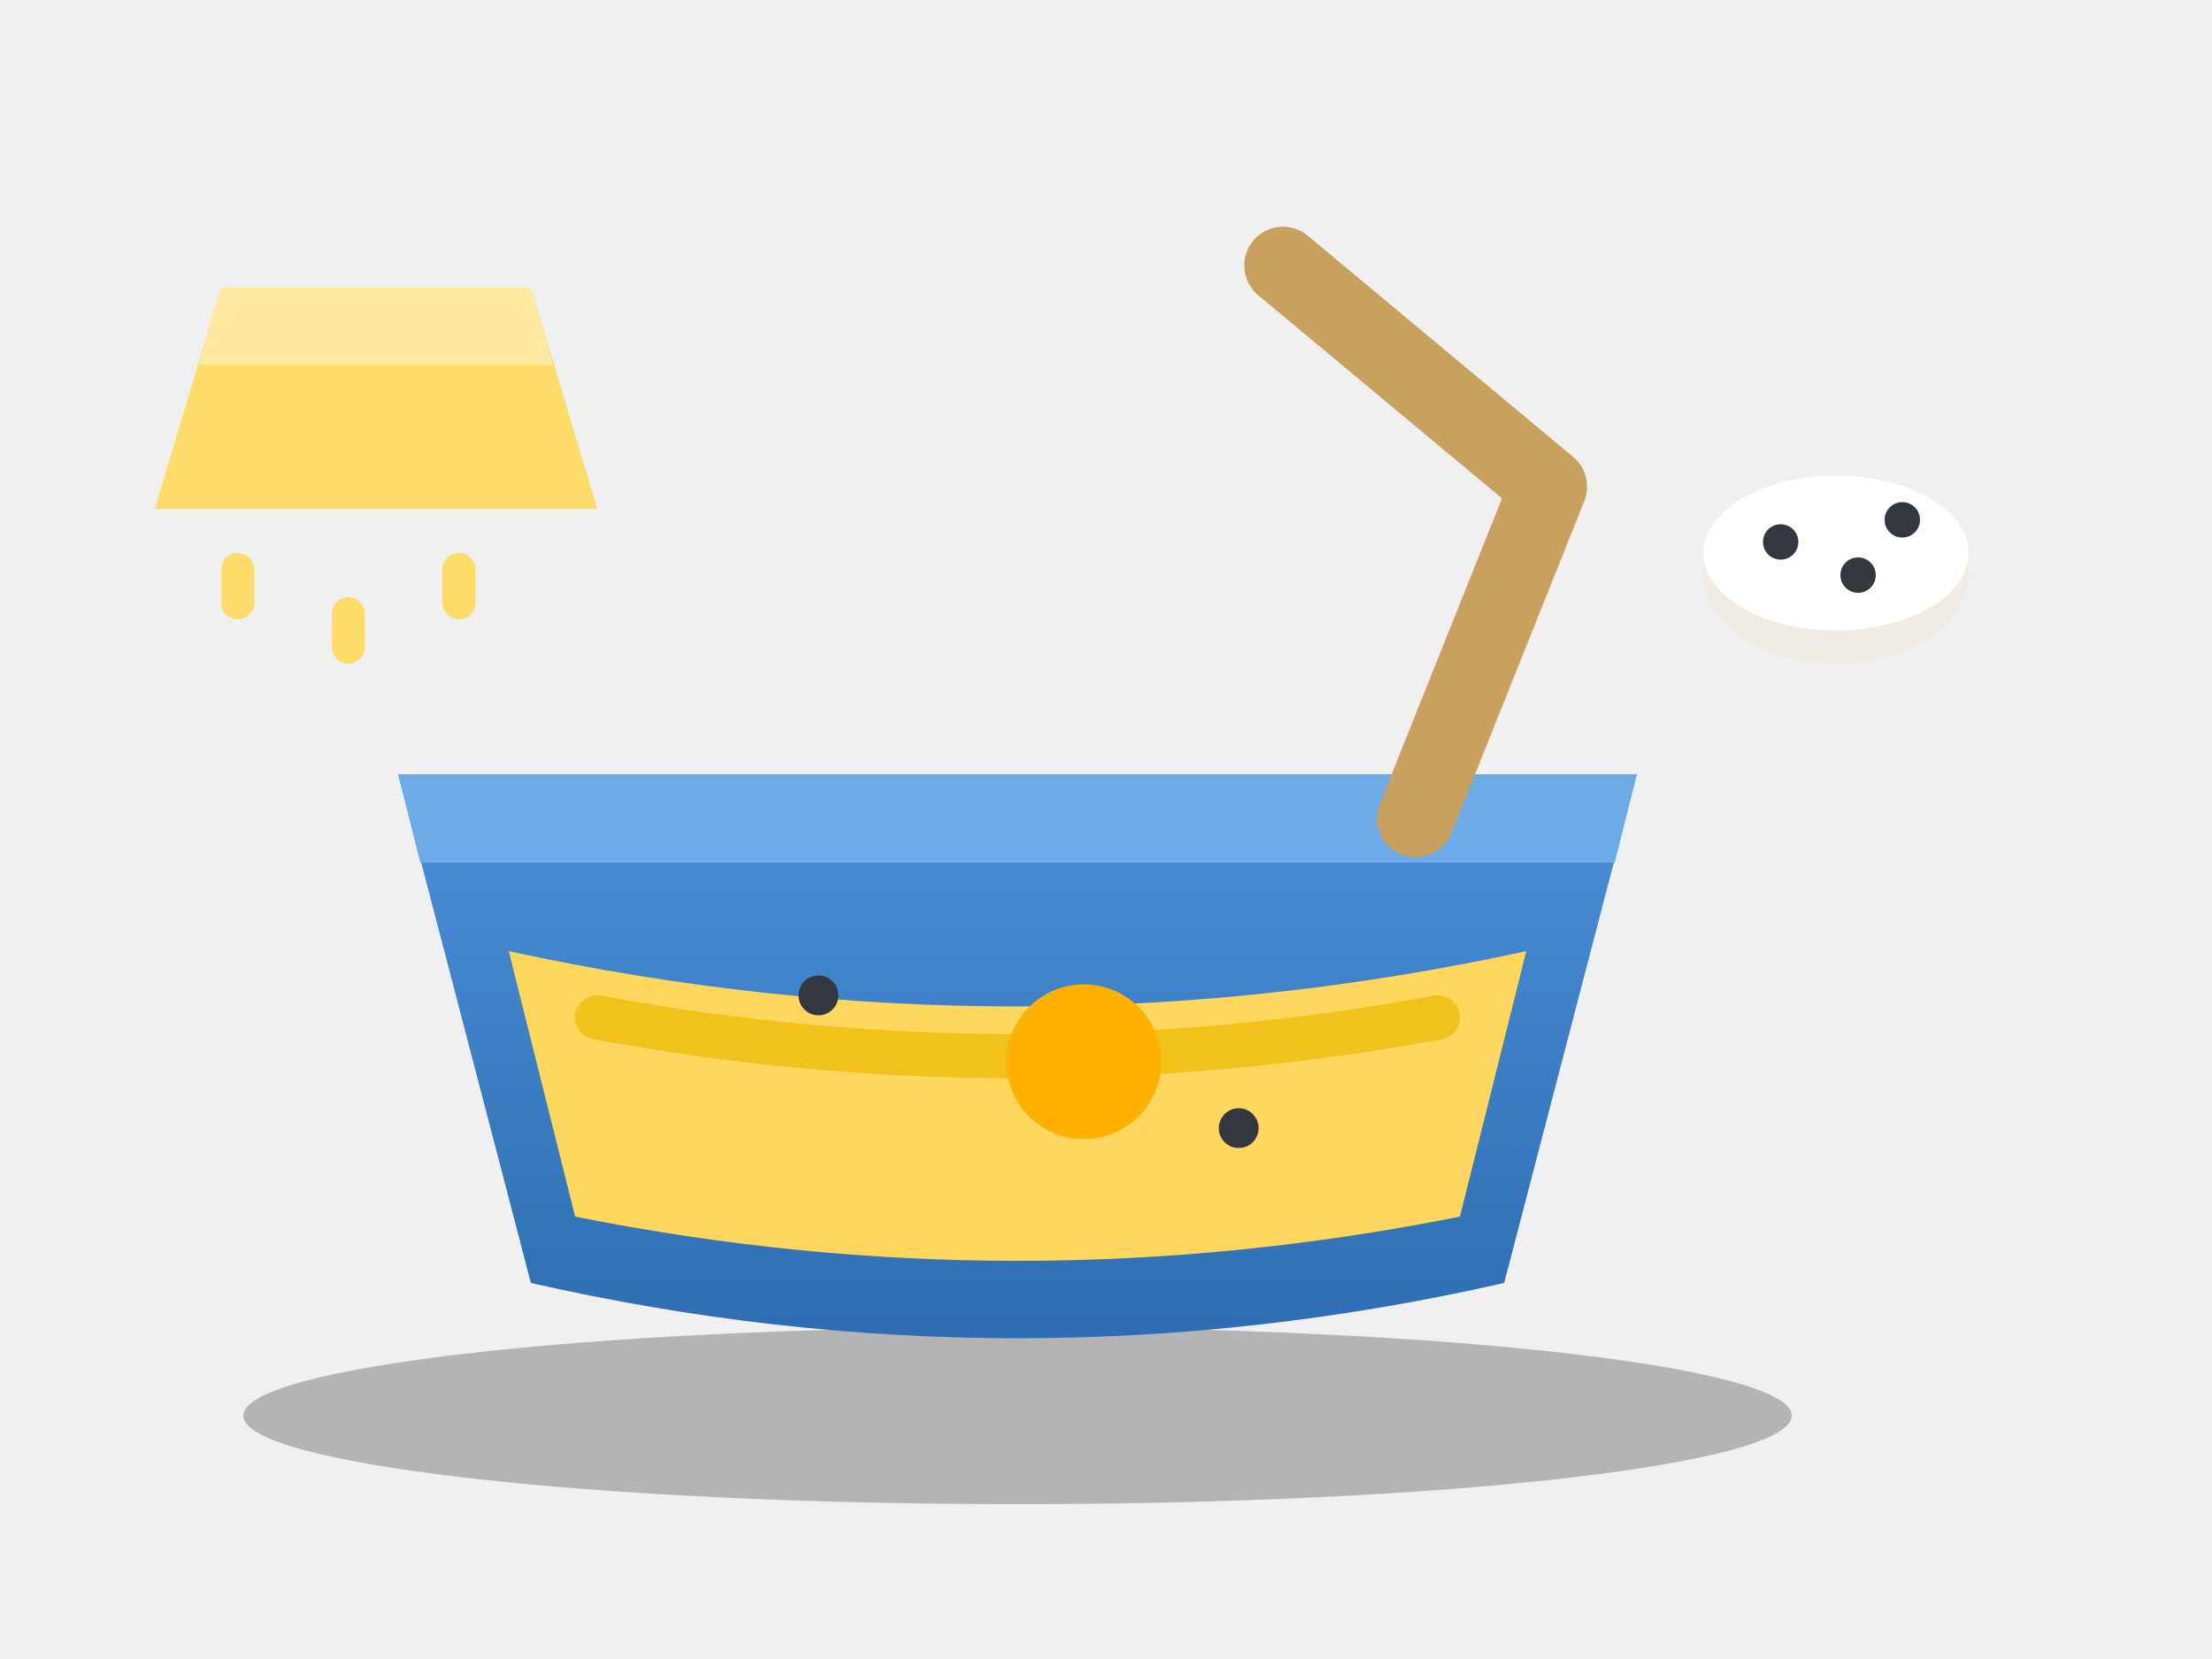
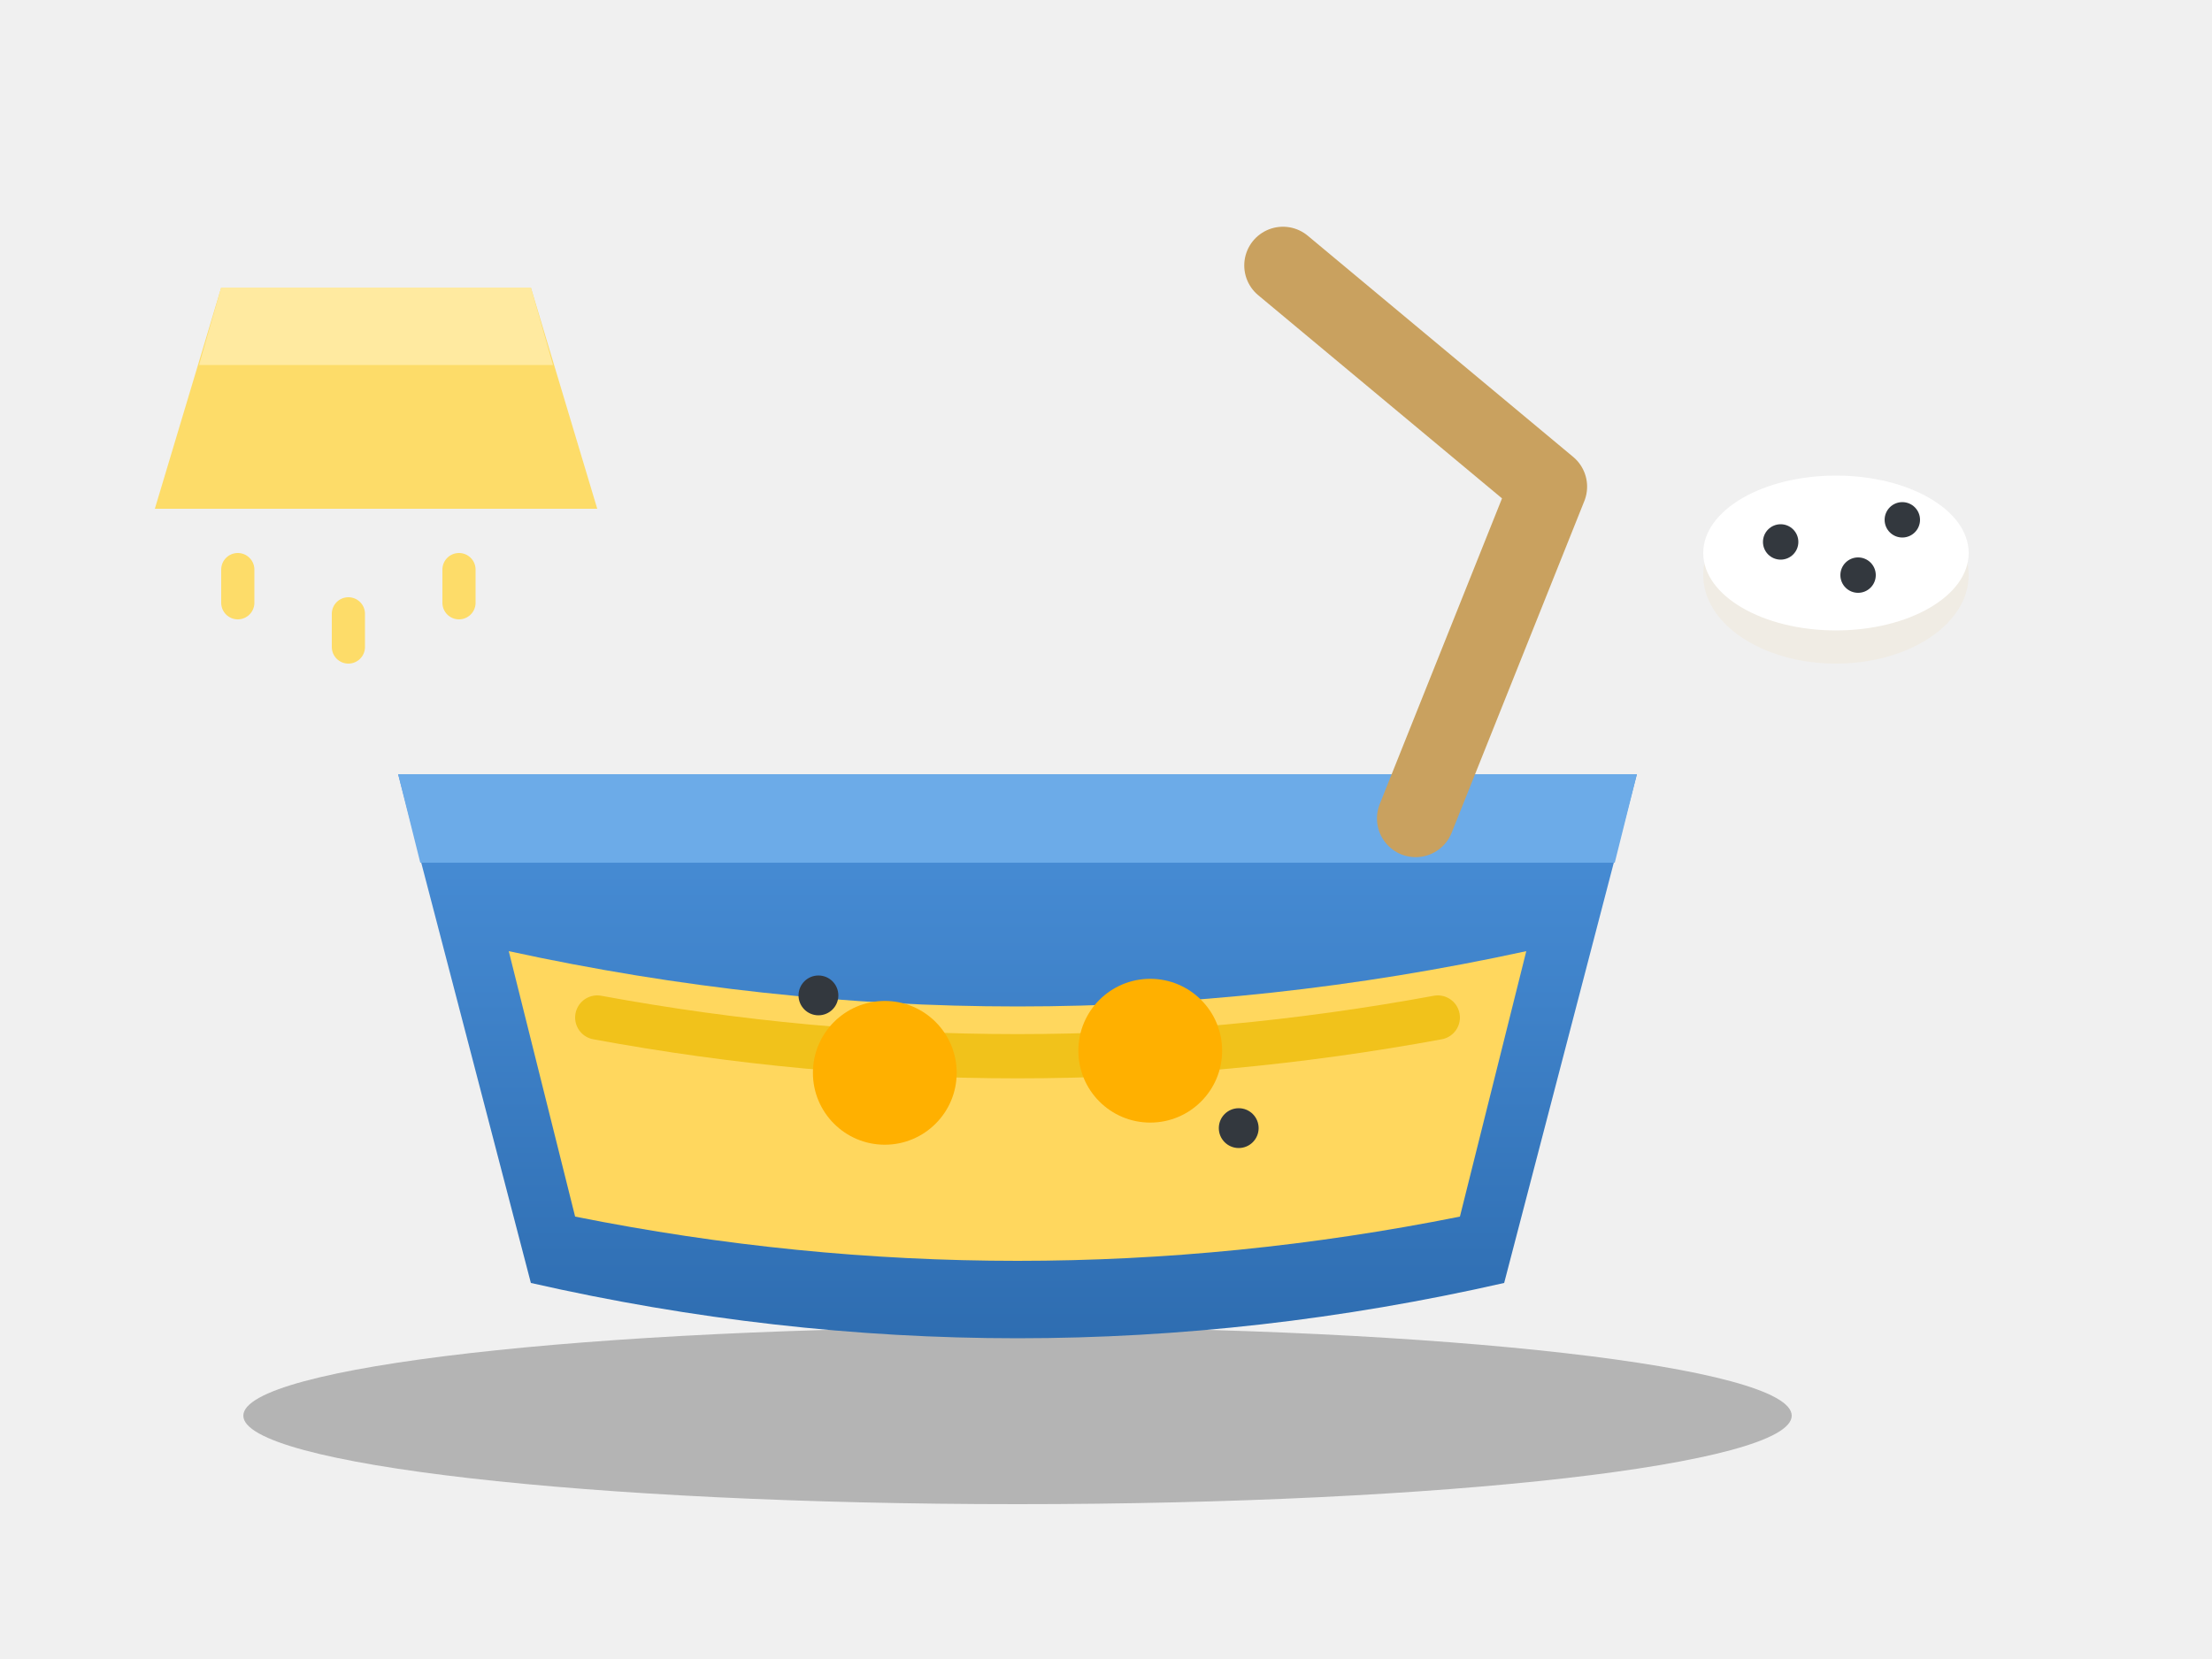
- <svg xmlns="http://www.w3.org/2000/svg" viewBox="0 0 200 150" role="img" aria-label="Egg, extra yolk, and parmesan beaten together in a small bowl with black pepper">
+ <svg xmlns="http://www.w3.org/2000/svg" viewBox="0 0 200 150" role="img" aria-label="Two eggs and parmesan beaten together in a small bowl with black pepper">
  <defs>
    <linearGradient id="bowl" x1="0" y1="0" x2="0" y2="1">
      <stop offset="0" stop-color="#4a90d9" />
      <stop offset="1" stop-color="#2e6db1" />
    </linearGradient>
  </defs>
  <ellipse cx="92" cy="128" rx="70" ry="8" fill="#000" opacity="0.25" />
  <path d="M36 70 L148 70 L136 116 Q92 126 48 116 Z" fill="url(#bowl)" />
  <path d="M36 70 L148 70 L146 78 L38 78 Z" fill="#6cabe8" />
  <path d="M46 86 Q92 96 138 86 L132 110 Q92 118 52 110 Z" fill="#ffd75e" />
  <path d="M54 92 Q92 99 130 92" stroke="#f1c21b" stroke-width="4" fill="none" stroke-linecap="round" />
-   <circle cx="98" cy="96" r="7" fill="#ffb000" />
+   <circle cx="80" cy="97" r="6.5" fill="#ffb000" />
+   <circle cx="104" cy="95" r="6.5" fill="#ffb000" />
  <path d="M116 24 L140 44 L128 74" stroke="#c9a15f" stroke-width="7" fill="none" stroke-linecap="round" stroke-linejoin="round" />
  <path d="M20 26 L48 26 L54 46 L14 46 Z" fill="#fddc69" />
  <path d="M20 26 L48 26 L50 33 L18 33 Z" fill="#ffeaa0" />
  <rect x="20" y="50" width="3" height="6" rx="1.5" fill="#fddc69" />
  <rect x="30" y="54" width="3" height="6" rx="1.5" fill="#fddc69" />
  <rect x="40" y="50" width="3" height="6" rx="1.5" fill="#fddc69" />
  <ellipse cx="166" cy="52" rx="12" ry="8" fill="#f0ece4" />
  <ellipse cx="166" cy="50" rx="12" ry="7" fill="#ffffff" />
  <circle cx="161" cy="49" r="1.6" fill="#33383e" />
  <circle cx="168" cy="52" r="1.6" fill="#33383e" />
  <circle cx="172" cy="47" r="1.6" fill="#33383e" />
  <circle cx="74" cy="90" r="1.8" fill="#33383e" />
  <circle cx="112" cy="102" r="1.8" fill="#33383e" />
</svg>
